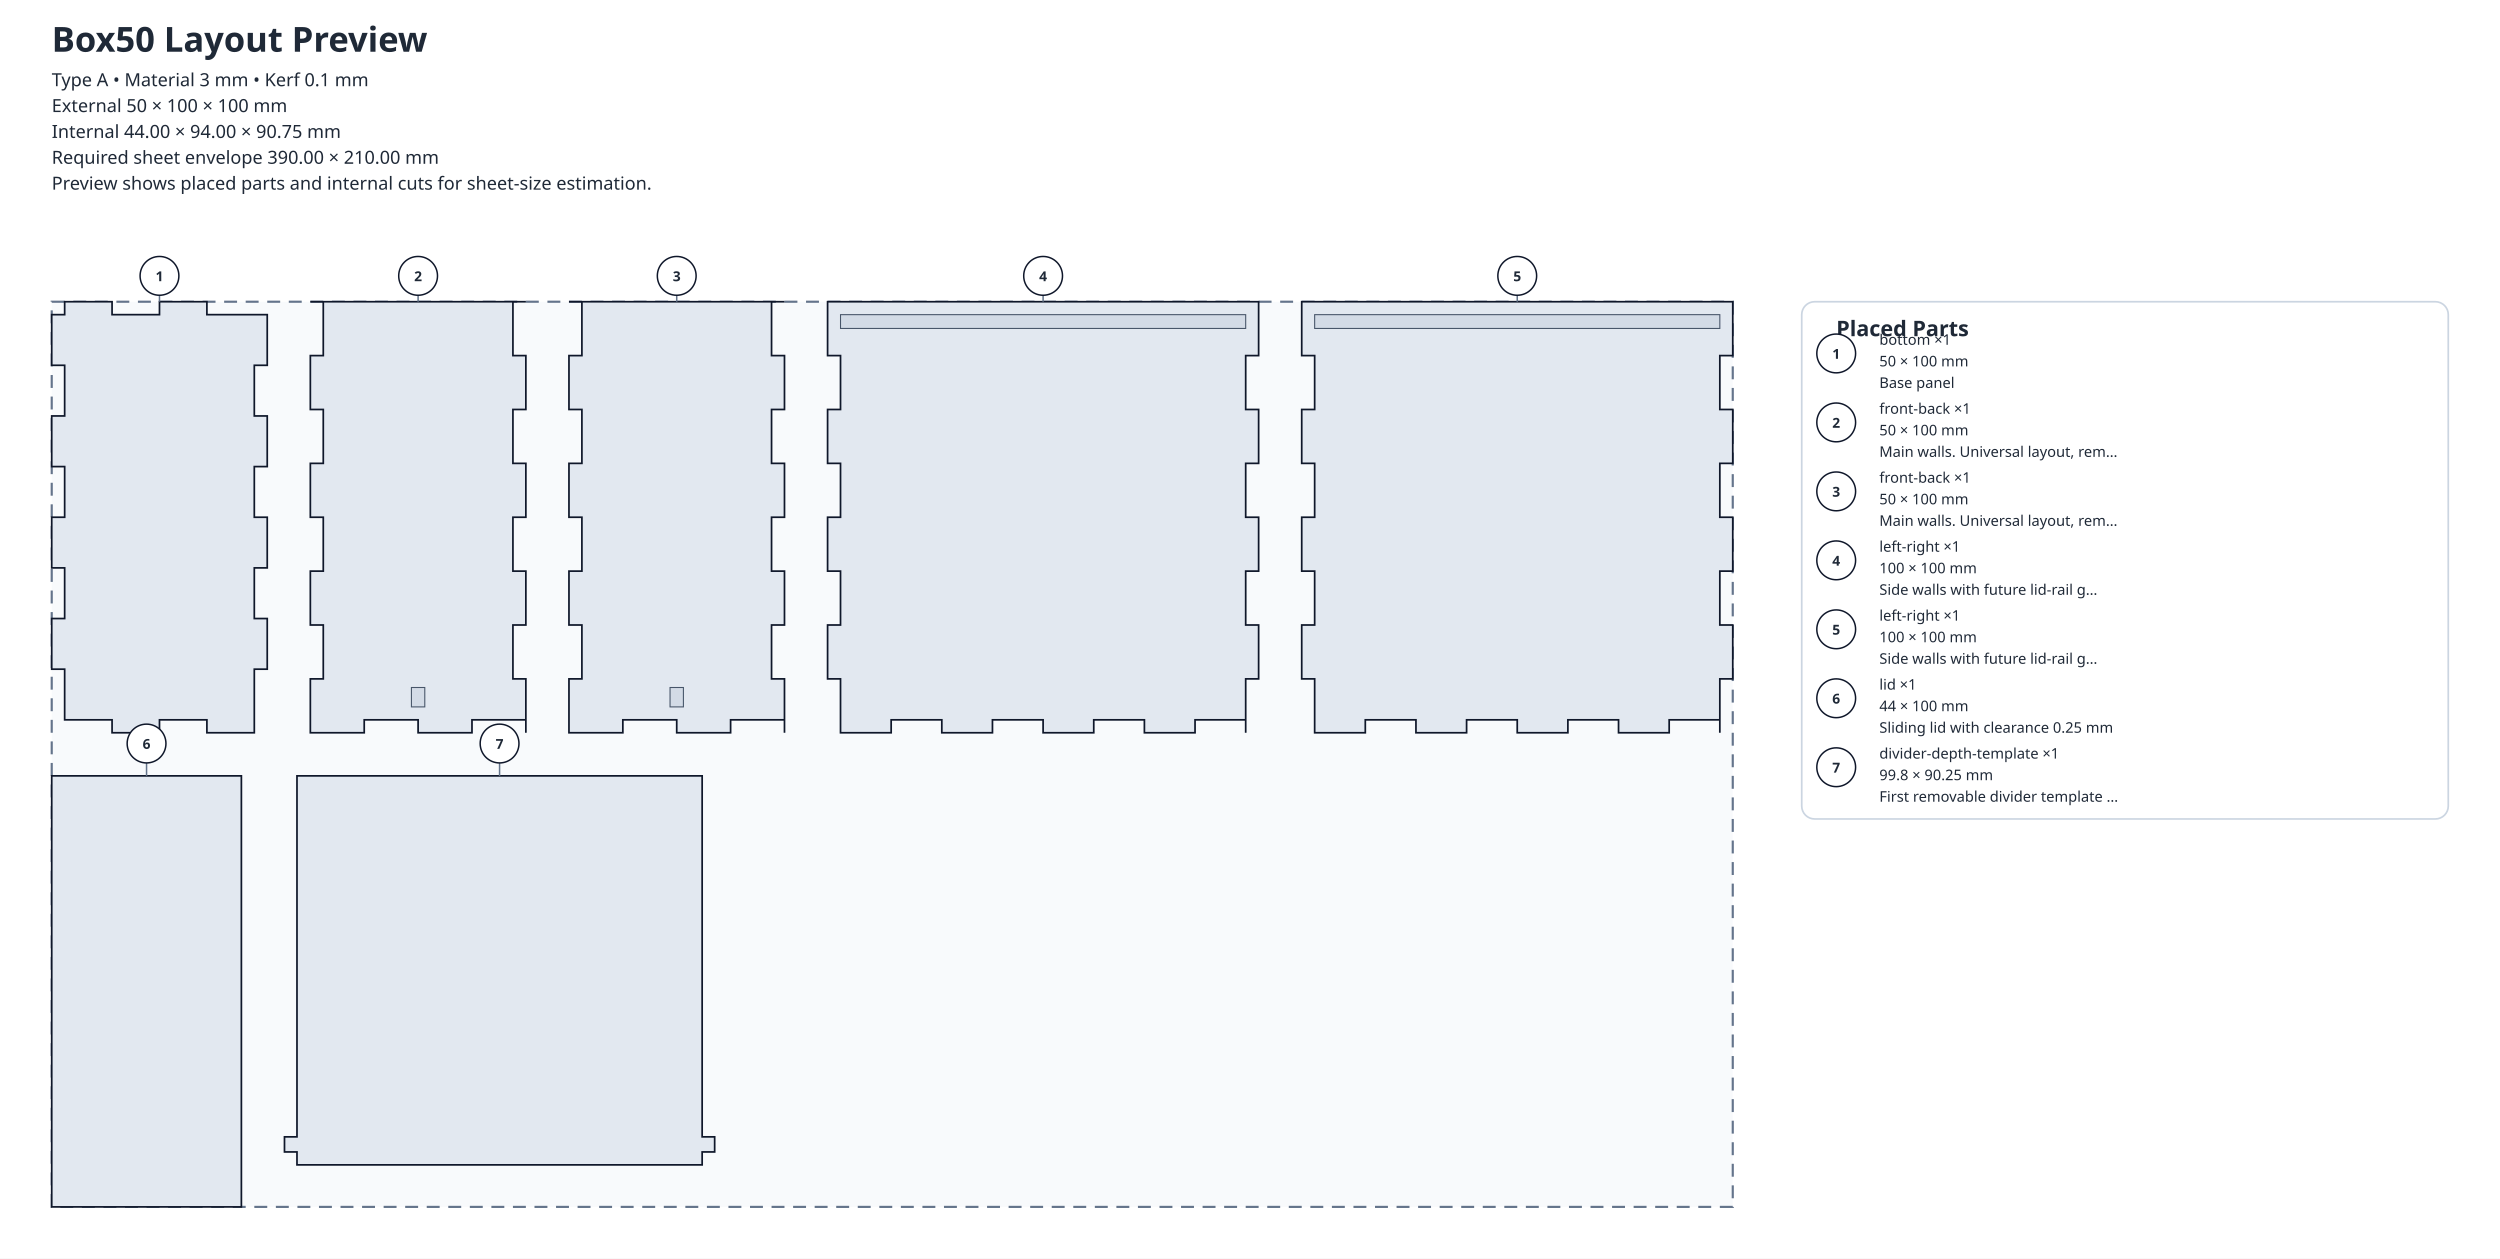
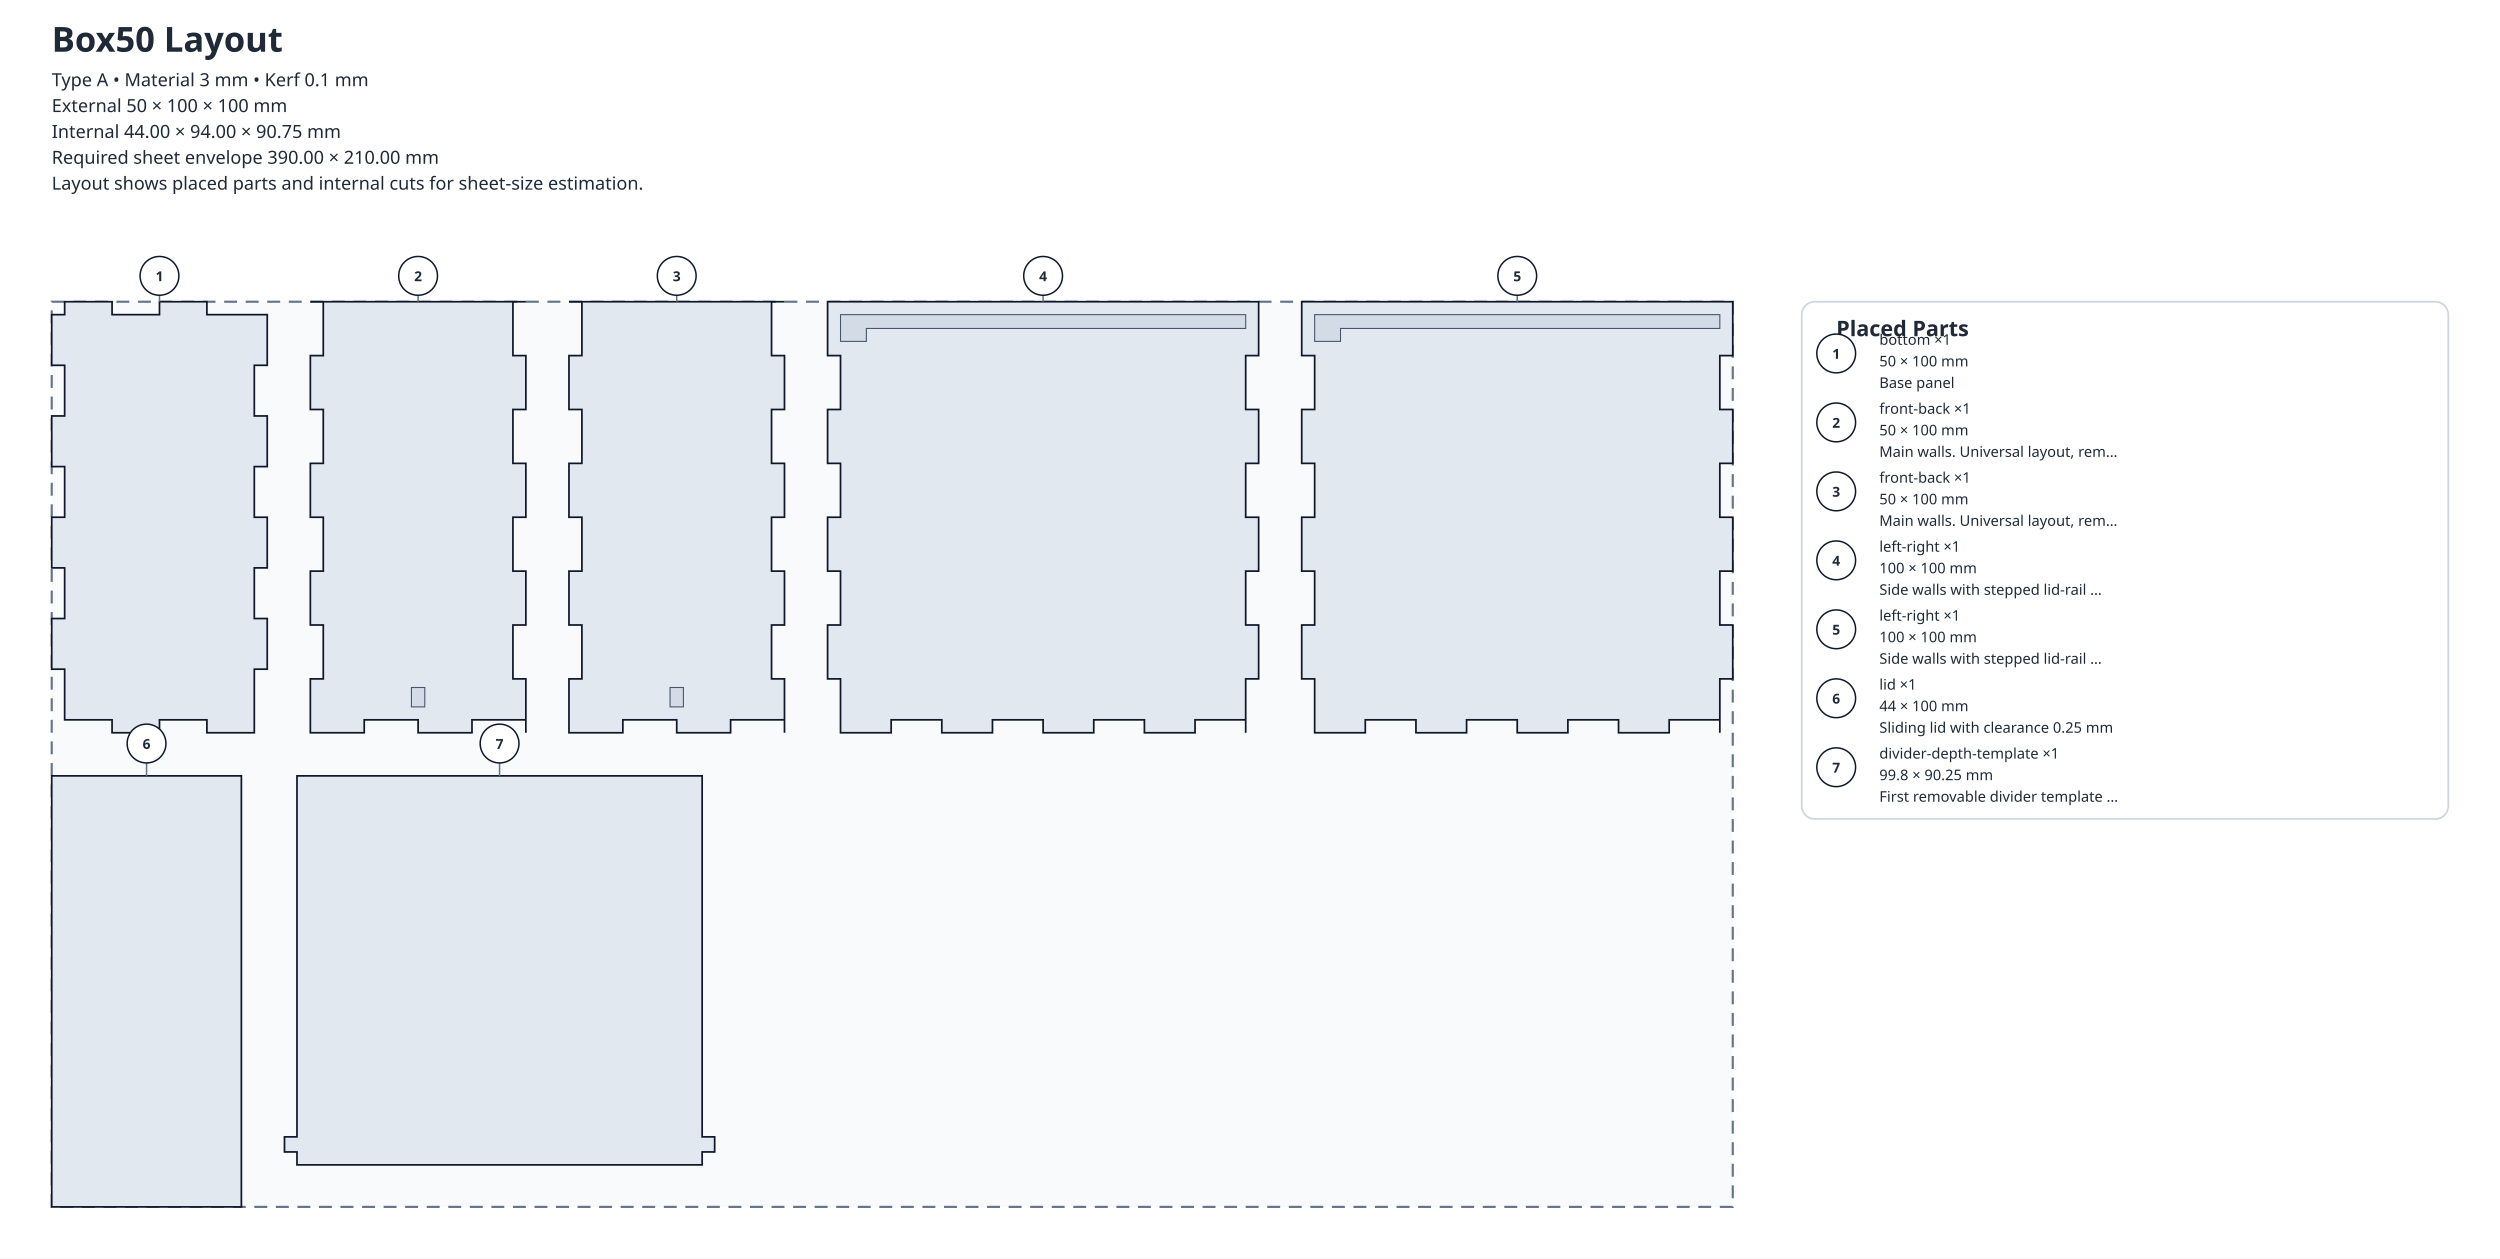
<svg xmlns="http://www.w3.org/2000/svg" width="580mm" height="292mm" viewBox="0 0 580 292">
  <style>
text { font-family: "Segoe UI", sans-serif; fill: #1f2937; }
.title { font-size: 8px; font-weight: 700; }
.meta { font-size: 4.2px; }
.label { font-size: 5px; font-weight: 600; }
.note { font-size: 3.2px; }
.sheet { fill: #f8fafc; stroke: #64748b; stroke-width: 0.5; stroke-dasharray: 3 2; }
.part { fill: #e2e8f0; stroke: #0f172a; stroke-width: 0.4; }
.inner-cut { fill: rgba(148, 163, 184, 0.18); stroke: #475569; stroke-width: 0.25; }
.marker-line { stroke: #64748b; stroke-width: 0.35; }
.marker-badge { fill: #ffffff; stroke: #0f172a; stroke-width: 0.35; }
.marker-text { font-size: 3.2px; font-weight: 700; text-anchor: middle; dominant-baseline: central; }
.legend-box { fill: #ffffff; stroke: #cbd5e1; stroke-width: 0.4; }
.legend-title { font-size: 5px; font-weight: 700; }
.legend-item { font-size: 3.4px; }
</style>
  <rect x="0" y="0" width="580" height="292" fill="#ffffff" />
-   <text x="12" y="12" class="title">Box50 Layout Preview</text>
+   <text x="12" y="12" class="title">Box50 Layout</text>
  <text x="12" y="20" class="meta">Type A • Material 3 mm • Kerf 0.1 mm</text>
  <text x="12" y="26" class="meta">External 50 × 100 × 100 mm</text>
  <text x="12" y="32" class="meta">Internal 44.00 × 94.00 × 90.75 mm</text>
  <text x="12" y="38" class="meta">Required sheet envelope 390.00 × 210.00 mm</text>
-   <text x="12" y="44" class="meta">Preview shows placed parts and internal cuts for sheet-size estimation.</text>
+   <text x="12" y="44" class="meta">Layout shows placed parts and internal cuts for sheet-size estimation.</text>
  <rect x="12" y="70" width="390" height="210" class="sheet" />
  <g>
    <path d="M 15 73 L 15 70 L 26 70 L 26 73 L 37 73 L 37 70 L 48 70 L 48 73 L 59 73 L 62 73 L 62 84.75 L 59 84.75 L 59 96.5 L 62 96.5 L 62 108.25 L 59 108.25 L 59 120 L 62 120 L 62 131.75 L 59 131.75 L 59 143.5 L 62 143.5 L 62 155.25 L 59 155.25 L 59 167 L 59 170 L 48 170 L 48 167 L 37 167 L 37 170 L 26 170 L 26 167 L 15 167 L 15 155.25 L 12 155.25 L 12 143.5 L 15 143.5 L 15 131.75 L 12 131.75 L 12 120 L 15 120 L 15 108.25 L 12 108.25 L 12 96.5 L 15 96.5 L 15 84.75 L 12 84.75 L 12 73 Z" class="part" />
    <line x1="37" y1="68.5" x2="37" y2="70" class="marker-line" />
    <circle cx="37" cy="64" r="4.5" class="marker-badge" />
    <text x="37" y="64" class="marker-text">1</text>
  </g>
  <g>
    <path d="M 72 70 L 122 70 L 119 70 L 119 82.5 L 122 82.5 L 122 95 L 119 95 L 119 107.5 L 122 107.5 L 122 120 L 119 120 L 119 132.5 L 122 132.5 L 122 145 L 119 145 L 119 157.5 L 122 157.5 L 122 170 L 122 167 L 109.5 167 L 109.5 170 L 97 170 L 97 167 L 84.5 167 L 84.5 170 L 72 170 L 72 157.5 L 75 157.5 L 75 145 L 72 145 L 72 132.5 L 75 132.5 L 75 120 L 72 120 L 72 107.5 L 75 107.5 L 75 95 L 72 95 L 72 82.5 L 75 82.5 L 75 70 Z" class="part" />
    <path d="M 95.45 159.5 L 98.55 159.5 L 98.55 164 L 95.45 164 Z" class="inner-cut" />
    <line x1="97" y1="68.5" x2="97" y2="70" class="marker-line" />
    <circle cx="97" cy="64" r="4.5" class="marker-badge" />
    <text x="97" y="64" class="marker-text">2</text>
  </g>
  <g>
    <path d="M 132 70 L 182 70 L 179 70 L 179 82.5 L 182 82.5 L 182 95 L 179 95 L 179 107.5 L 182 107.5 L 182 120 L 179 120 L 179 132.5 L 182 132.5 L 182 145 L 179 145 L 179 157.5 L 182 157.5 L 182 170 L 182 167 L 169.5 167 L 169.5 170 L 157 170 L 157 167 L 144.5 167 L 144.5 170 L 132 170 L 132 157.5 L 135 157.5 L 135 145 L 132 145 L 132 132.5 L 135 132.5 L 135 120 L 132 120 L 132 107.5 L 135 107.5 L 135 95 L 132 95 L 132 82.5 L 135 82.5 L 135 70 Z" class="part" />
    <path d="M 155.45 159.5 L 158.55 159.5 L 158.55 164 L 155.45 164 Z" class="inner-cut" />
    <line x1="157" y1="68.5" x2="157" y2="70" class="marker-line" />
    <circle cx="157" cy="64" r="4.5" class="marker-badge" />
    <text x="157" y="64" class="marker-text">3</text>
  </g>
  <g>
    <path d="M 195 70 L 289 70 L 292 70 L 292 82.5 L 289 82.5 L 289 95 L 292 95 L 292 107.5 L 289 107.5 L 289 120 L 292 120 L 292 132.5 L 289 132.5 L 289 145 L 292 145 L 292 157.5 L 289 157.5 L 289 170 L 289 167 L 277.25 167 L 277.25 170 L 265.5 170 L 265.5 167 L 253.75 167 L 253.75 170 L 242 170 L 242 167 L 230.25 167 L 230.25 170 L 218.5 170 L 218.5 167 L 206.75 167 L 206.75 170 L 195 170 L 195 157.5 L 192 157.5 L 192 145 L 195 145 L 195 132.5 L 192 132.5 L 192 120 L 195 120 L 195 107.5 L 192 107.5 L 192 95 L 195 95 L 195 82.5 L 192 82.5 L 192 70 Z" class="part" />
-     <path d="M 195 73 L 289 73 L 289 76.2 L 195 76.2 Z" class="inner-cut" />
+     <path d="M 195 73 L 289 73 L 289 76.2 L 201 76.2 L 201 79.2 L 195 79.2 Z" class="inner-cut" />
    <line x1="242" y1="68.5" x2="242" y2="70" class="marker-line" />
    <circle cx="242" cy="64" r="4.5" class="marker-badge" />
    <text x="242" y="64" class="marker-text">4</text>
  </g>
  <g>
    <path d="M 305 70 L 399 70 L 402 70 L 402 82.5 L 399 82.5 L 399 95 L 402 95 L 402 107.5 L 399 107.5 L 399 120 L 402 120 L 402 132.5 L 399 132.5 L 399 145 L 402 145 L 402 157.5 L 399 157.5 L 399 170 L 399 167 L 387.25 167 L 387.25 170 L 375.5 170 L 375.5 167 L 363.75 167 L 363.75 170 L 352 170 L 352 167 L 340.25 167 L 340.25 170 L 328.5 170 L 328.5 167 L 316.75 167 L 316.75 170 L 305 170 L 305 157.5 L 302 157.5 L 302 145 L 305 145 L 305 132.5 L 302 132.5 L 302 120 L 305 120 L 305 107.5 L 302 107.5 L 302 95 L 305 95 L 305 82.5 L 302 82.5 L 302 70 Z" class="part" />
-     <path d="M 305 73 L 399 73 L 399 76.2 L 305 76.2 Z" class="inner-cut" />
+     <path d="M 305 73 L 399 73 L 399 76.2 L 311 76.2 L 311 79.2 L 305 79.2 Z" class="inner-cut" />
    <line x1="352" y1="68.5" x2="352" y2="70" class="marker-line" />
    <circle cx="352" cy="64" r="4.5" class="marker-badge" />
    <text x="352" y="64" class="marker-text">5</text>
  </g>
  <g>
    <path d="M 12 180 L 56 180 L 56 280 L 12 280 Z" class="part" />
    <line x1="34" y1="177" x2="34" y2="180" class="marker-line" />
    <circle cx="34" cy="172.5" r="4.5" class="marker-badge" />
    <text x="34" y="172.5" class="marker-text">6</text>
  </g>
  <g>
    <path d="M 68.9 180 L 162.9 180 L 162.9 263.75 L 165.8 263.75 L 165.8 267.25 L 162.9 267.25 L 162.9 270.25 L 68.9 270.25 L 68.9 267.25 L 66 267.25 L 66 263.75 L 68.9 263.75 Z" class="part" />
    <line x1="115.9" y1="177" x2="115.9" y2="180" class="marker-line" />
    <circle cx="115.9" cy="172.5" r="4.5" class="marker-badge" />
    <text x="115.9" y="172.5" class="marker-text">7</text>
  </g>
  <g>
    <rect x="418" y="70" width="150" height="120" rx="3" class="legend-box" />
    <text x="426" y="78" class="legend-title">Placed Parts</text>
    <circle cx="426" cy="82" r="4.5" class="marker-badge" />
    <text x="426" y="82" class="marker-text">1</text>
    <text x="436" y="80" class="legend-item">bottom ×1</text>
    <text x="436" y="85" class="legend-item">50 × 100 mm</text>
    <text x="436" y="90" class="legend-item">Base panel</text>
    <circle cx="426" cy="98" r="4.5" class="marker-badge" />
    <text x="426" y="98" class="marker-text">2</text>
    <text x="436" y="96" class="legend-item">front-back ×1</text>
    <text x="436" y="101" class="legend-item">50 × 100 mm</text>
    <text x="436" y="106" class="legend-item">Main walls. Universal layout, rem…</text>
    <circle cx="426" cy="114" r="4.5" class="marker-badge" />
    <text x="426" y="114" class="marker-text">3</text>
    <text x="436" y="112" class="legend-item">front-back ×1</text>
    <text x="436" y="117" class="legend-item">50 × 100 mm</text>
    <text x="436" y="122" class="legend-item">Main walls. Universal layout, rem…</text>
    <circle cx="426" cy="130" r="4.5" class="marker-badge" />
    <text x="426" y="130" class="marker-text">4</text>
    <text x="436" y="128" class="legend-item">left-right ×1</text>
    <text x="436" y="133" class="legend-item">100 × 100 mm</text>
-     <text x="436" y="138" class="legend-item">Side walls with future lid-rail g…</text>
+     <text x="436" y="138" class="legend-item">Side walls with stepped lid-rail …</text>
    <circle cx="426" cy="146" r="4.5" class="marker-badge" />
    <text x="426" y="146" class="marker-text">5</text>
    <text x="436" y="144" class="legend-item">left-right ×1</text>
    <text x="436" y="149" class="legend-item">100 × 100 mm</text>
-     <text x="436" y="154" class="legend-item">Side walls with future lid-rail g…</text>
+     <text x="436" y="154" class="legend-item">Side walls with stepped lid-rail …</text>
    <circle cx="426" cy="162" r="4.5" class="marker-badge" />
    <text x="426" y="162" class="marker-text">6</text>
    <text x="436" y="160" class="legend-item">lid ×1</text>
    <text x="436" y="165" class="legend-item">44 × 100 mm</text>
    <text x="436" y="170" class="legend-item">Sliding lid with clearance 0.25 mm</text>
    <circle cx="426" cy="178" r="4.5" class="marker-badge" />
    <text x="426" y="178" class="marker-text">7</text>
    <text x="436" y="176" class="legend-item">divider-depth-template ×1</text>
    <text x="436" y="181" class="legend-item">99.8 × 90.25 mm</text>
    <text x="436" y="186" class="legend-item">First removable divider template …</text>
  </g>
</svg>
